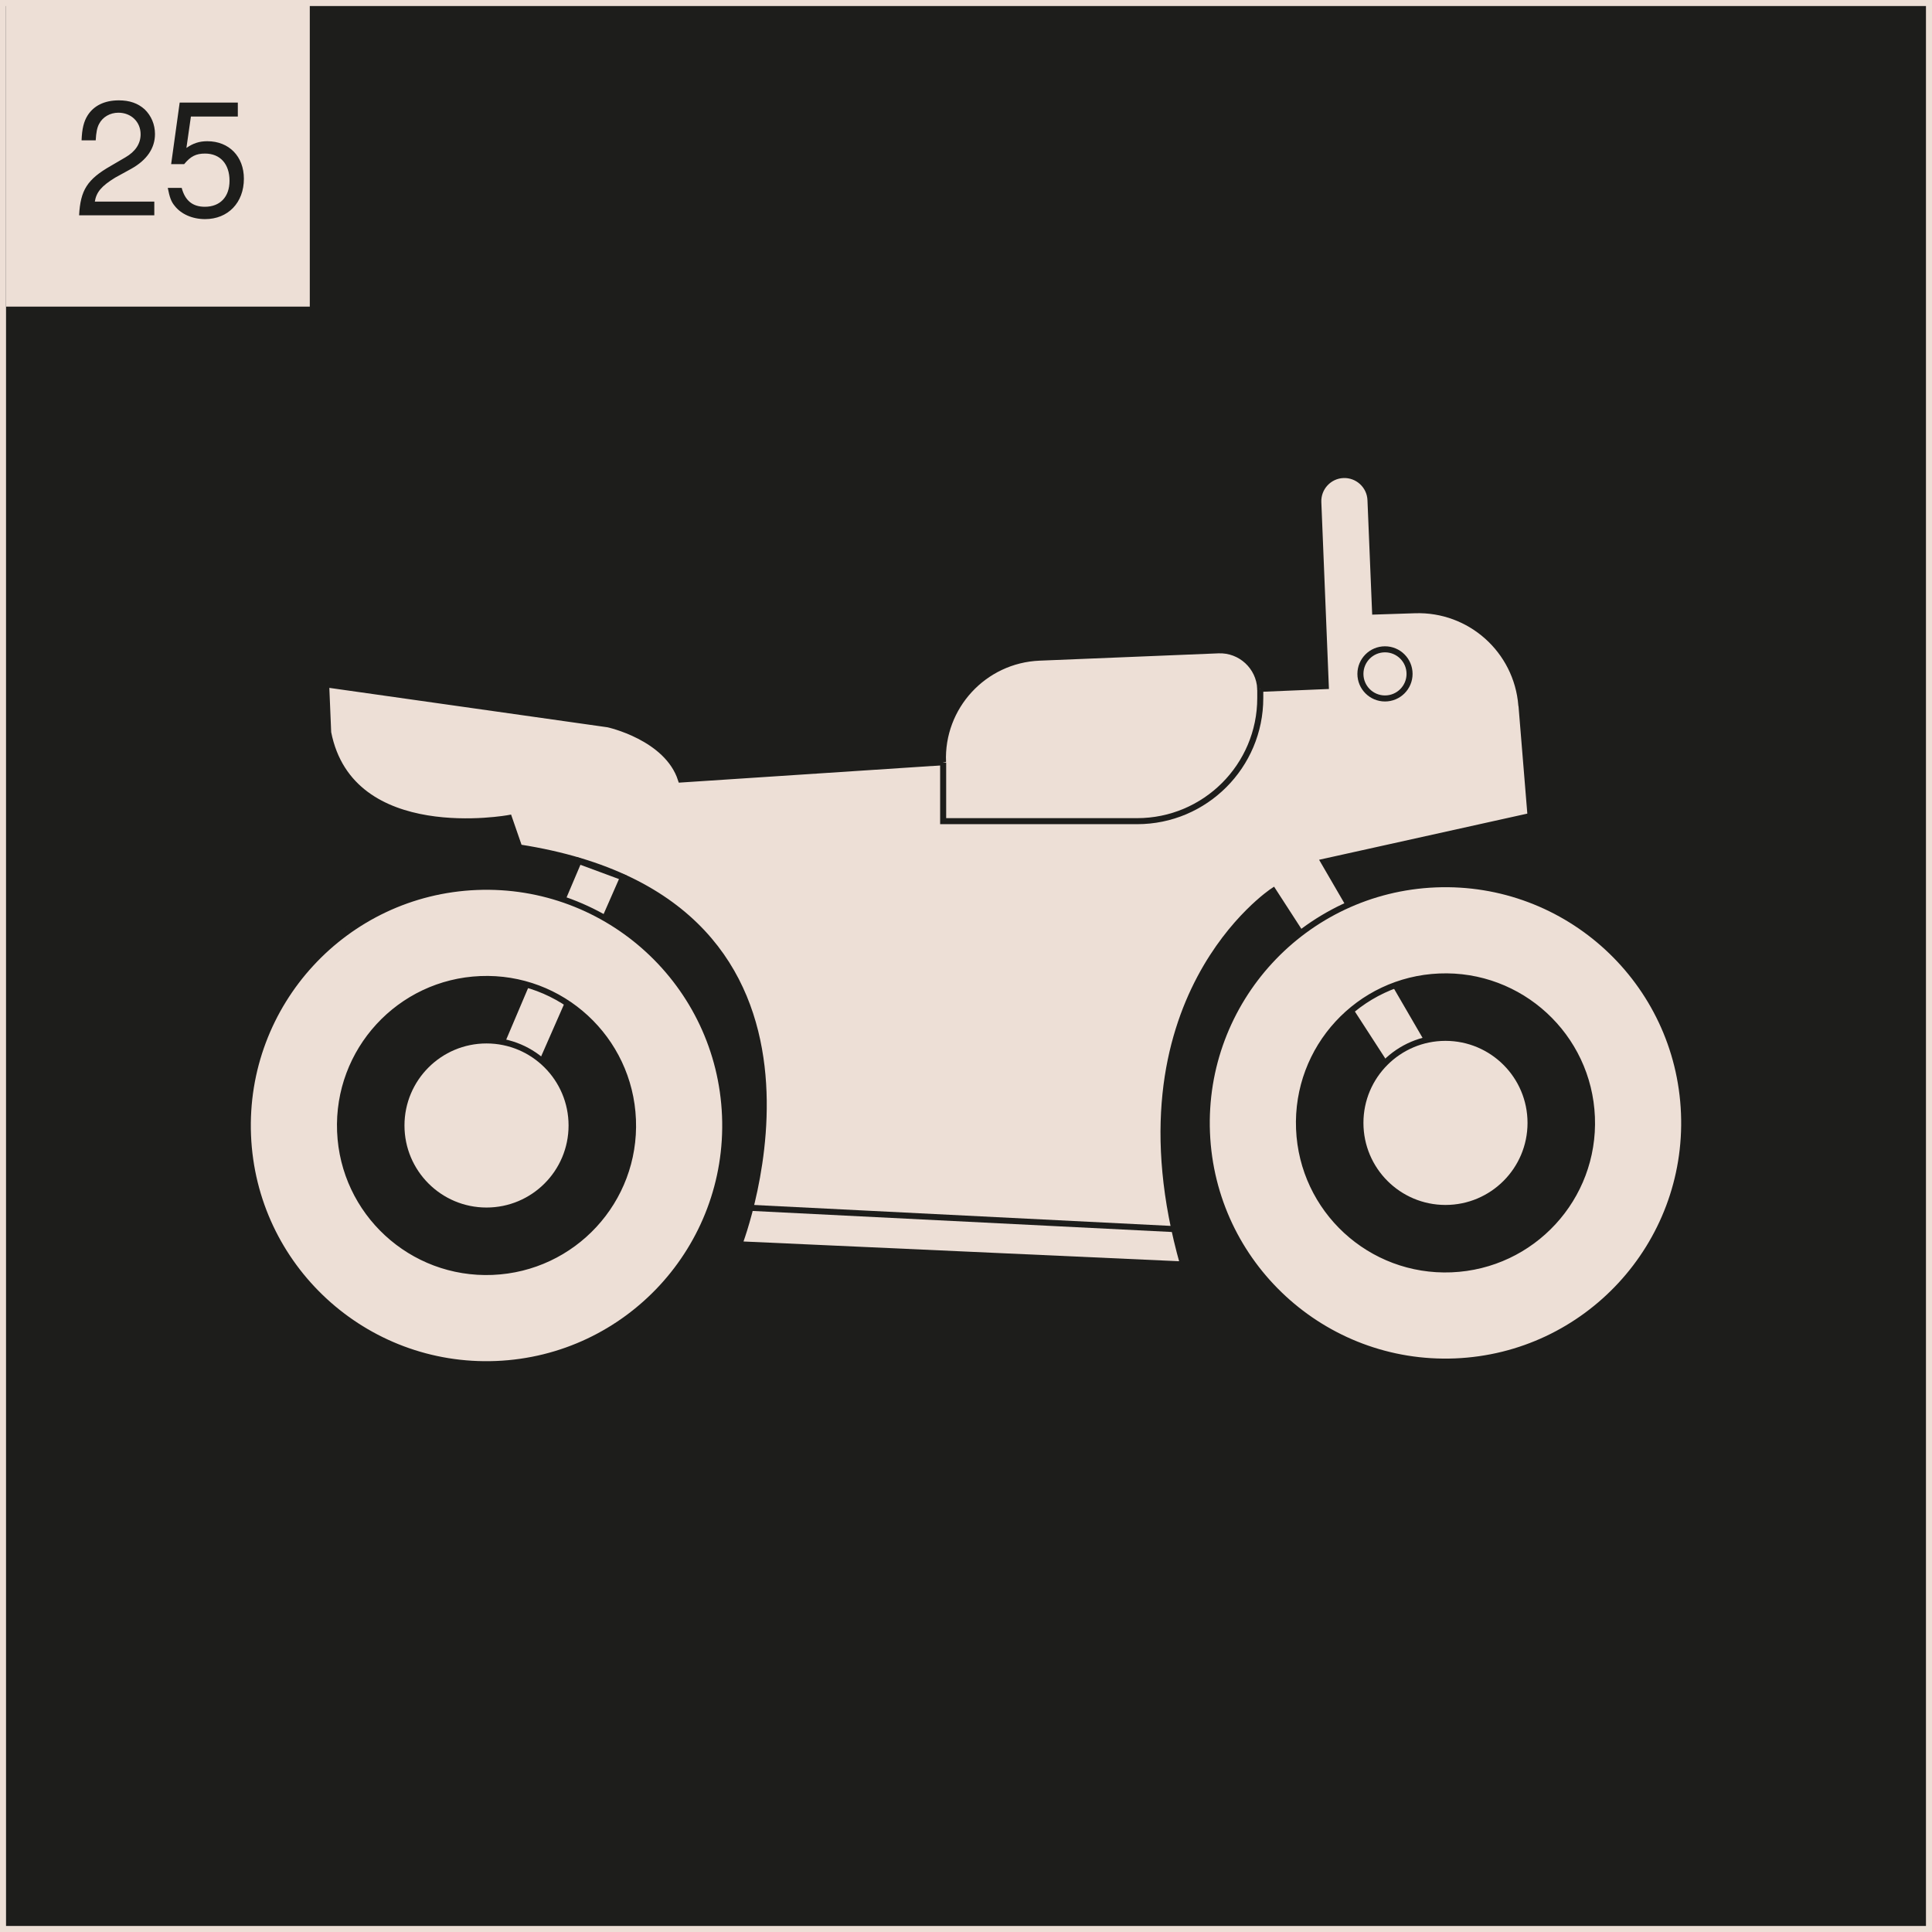
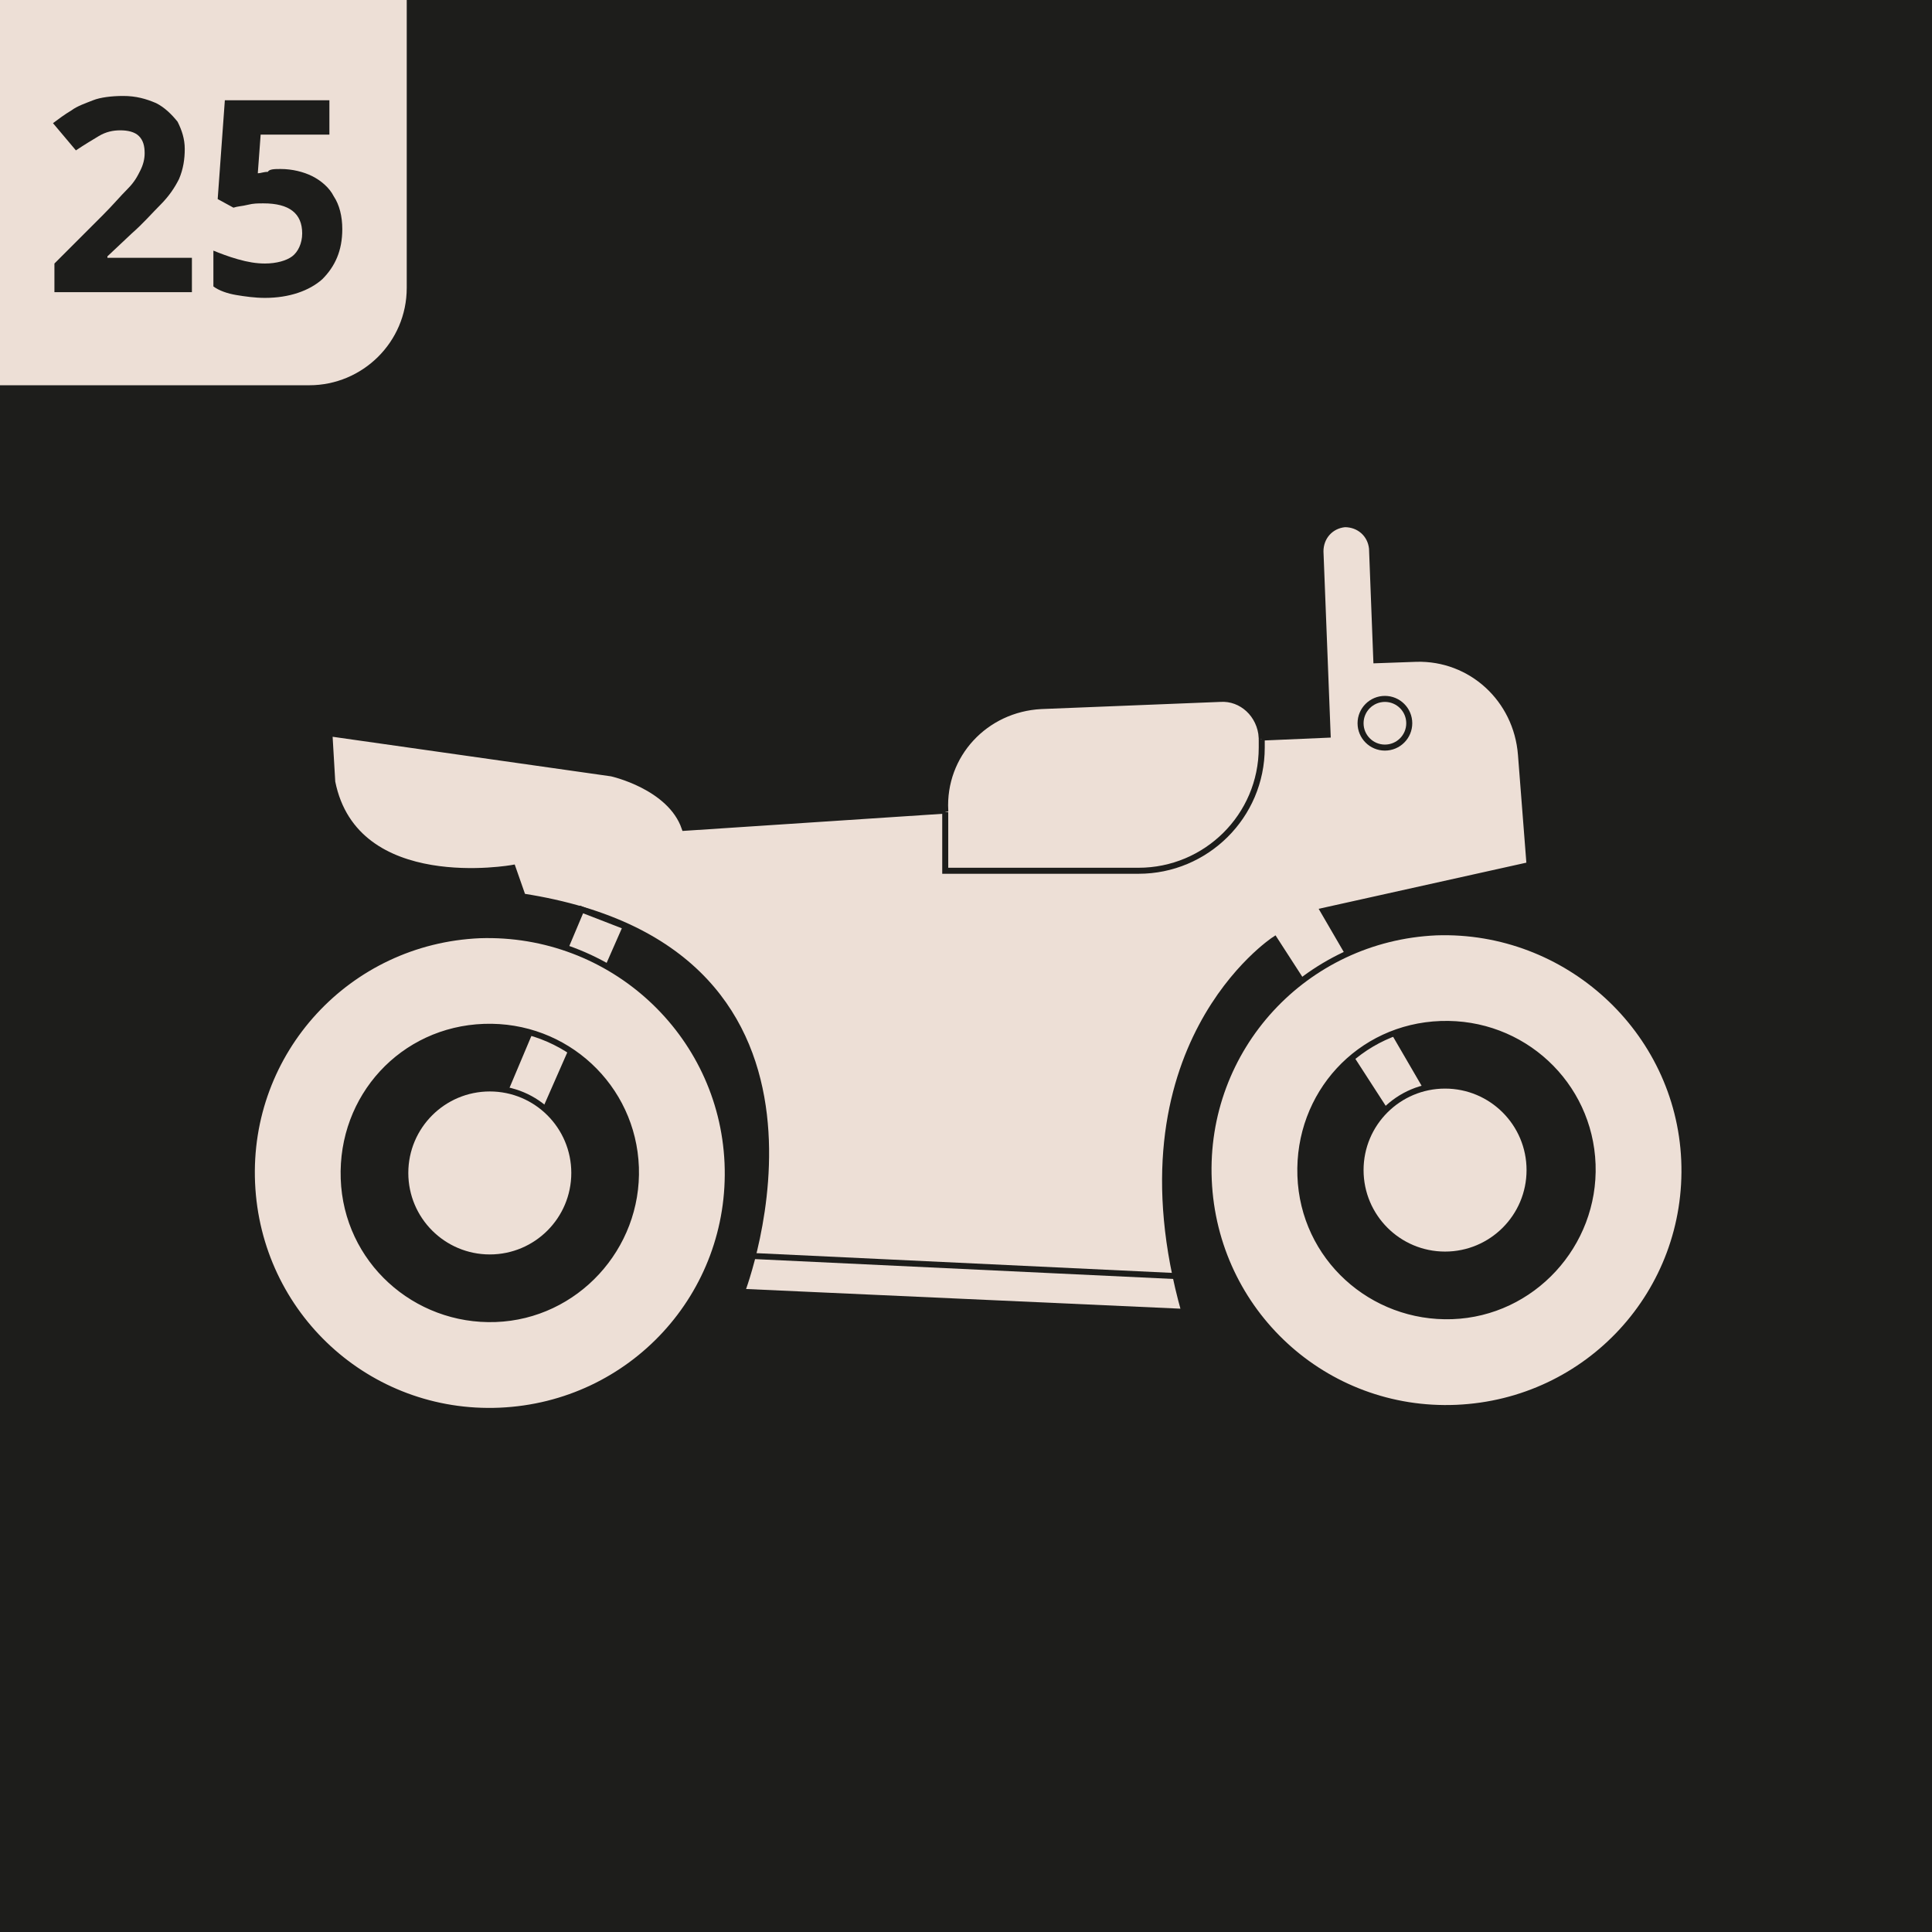
- <svg xmlns="http://www.w3.org/2000/svg" viewBox="0 0 134.46 134.46">
-   <defs>
-     <style>.d,.e{fill:#eddfd6;}.e{stroke:#1d1d1b;stroke-width:.42px;}.e,.f{stroke-miterlimit:10;}.f{stroke:#eddfd6;stroke-width:.42px;}.f,.g{fill:#1d1d1b;}.g{font-family:Helvetica, Helvetica;font-size:11.07px;}</style>
-   </defs>
-   <g id="a" />
-   <g id="b">
-     <g id="c">
-       <rect class="f" x=".21" y=".21" width="134.04" height="134.04" />
+ <svg xmlns="http://www.w3.org/2000/svg" version="1.1" id="Capa_1" x="0px" y="0px" viewBox="0 0 134.9 134.9" style="enable-background:new 0 0 134.9 134.9;" xml:space="preserve">
+   <style type="text/css">
+ 	.st0{fill:#1D1D1B;}
+ 	.st1{fill:#EDDFD6;}
+ 	.st2{fill:#EDDFD6;stroke:#1D1D1B;stroke-width:0.42;stroke-linecap:round;stroke-linejoin:round;}
+ 	.st3{fill:#1D1D1B;stroke:#EDDFD6;stroke-width:0.42;stroke-miterlimit:10;}
+ 	.st4{fill:none;stroke:#1D1D1B;stroke-width:0.42;stroke-miterlimit:10;}
+ 	.st5{fill:#00AEEF;}
+ 	.st6{enable-background:new    ;}
+ 	.st7{fill:#EDDFD6;stroke:#1D1D1B;stroke-width:0.644;stroke-miterlimit:10;}
+ 	.st8{fill:#EDDFD6;stroke:#1D1D1B;stroke-width:0.607;stroke-miterlimit:10;}
+ 	.st9{fill:#EDDFD6;stroke:#1D1D1B;stroke-width:0.51;stroke-miterlimit:10;}
+ 	.st10{fill:#EDDFD6;stroke:#1D1D1B;stroke-width:0.42;stroke-miterlimit:10;}
+ 	.st11{fill:#EDDFD6;stroke:#1D1D1B;stroke-width:0.636;stroke-miterlimit:10;}
+ 	.st12{fill:#EDDFD6;stroke:#1D1D1B;stroke-width:0.6;stroke-miterlimit:10;}
+ 	.st13{fill:#EDDFD6;stroke:#1D1D1B;stroke-width:0.504;stroke-miterlimit:10;}
+ 	.st14{fill:#EDDFD6;stroke:#1D1D1B;stroke-width:0.422;stroke-miterlimit:10;}
+ 	.st15{fill:#1D1D1B;stroke:#EDDFD6;stroke-width:0.422;stroke-miterlimit:10;}
+ 	.st16{fill:none;stroke:#1D1D1B;stroke-width:0.422;stroke-miterlimit:10;}
+ 	.st17{fill:none;stroke:#EDDFD6;stroke-width:0.422;stroke-linecap:round;stroke-linejoin:round;}
+ 	.st18{fill:none;stroke:#EDDFD6;stroke-width:17;stroke-miterlimit:10;}
+ 	.st19{fill:#EDDFD6;stroke:#EDDFD6;stroke-width:0.42;stroke-miterlimit:10;}
+ 	.st20{fill:#EDDFD6;stroke:#1D1D1B;stroke-width:0.479;stroke-miterlimit:10;}
+ 	.st21{fill:#1D1D1B;stroke:#EDDFD6;stroke-width:0.479;stroke-miterlimit:10;}
+ 	.st22{fill:none;stroke:#1D1D1B;stroke-width:0.479;stroke-miterlimit:10;}
+ 	.st23{fill:none;stroke:#EDDFD6;stroke-width:0.479;stroke-miterlimit:10;}
+ 	.st24{fill:none;stroke:#EDDFD6;stroke-width:0.926;stroke-miterlimit:10;}
+ 	.st25{fill:#1D1D1B;stroke:#EDDFD6;stroke-width:0.53;stroke-miterlimit:10;}
+ 	.st26{fill:#1D1D1B;stroke:#EDDFD6;stroke-width:0.644;stroke-miterlimit:10;}
+ 	.st27{fill:#EDDFD6;stroke:#1D1D1B;stroke-width:0.644;stroke-miterlimit:10;}
+ 	.st28{fill:#EDDFD6;stroke:#1D1D1B;stroke-width:0.607;stroke-miterlimit:10;}
+ 	.st29{fill:#EDDFD6;stroke:#1D1D1B;stroke-width:0.51;stroke-miterlimit:10;}
+ 	.st30{fill:none;stroke:#EDDFD6;stroke-width:10.399;stroke-miterlimit:10;}
+ 	.st31{fill:#1D1D1B;stroke:#1D1D1B;stroke-width:0.42;stroke-linecap:round;stroke-linejoin:round;}
+ 	.st32{fill:none;stroke:#1D1D1B;stroke-width:0.42;stroke-linecap:round;stroke-miterlimit:10;}
+ 	.st33{fill:#231F20;}
+ 	.st34{fill:none;stroke:#231F20;stroke-width:0.319;}
+ 	.st35{font-family:'NotoSans-Bold';}
+ 	.st36{font-size:19px;}
+ 	.st37{fill:#EBDDD4;}
+ 	.st38{fill:#222222;}
+ 	.st39{fill:#DBCAC2;}
+ </style>
+   <g id="_x32_5">
+     <rect x="-0.3" y="-0.1" class="st0" width="135.8" height="135.4" />
+     <g>
+       <path class="st10" d="M106.2,52.7l0.6,7.7l-14.4,3.2l9.6,16.5L99.6,82L89,65.6c0,0-11.5,7.5-6.3,26l-30.9-1.4    c0,0,9.2-23.8-15.3-27.6l-0.7-2c0,0-11,2-12.6-6L23,51.2L42.7,54c0,0,4.1,0.9,5.1,3.8L66,56.6l0,0c-0.2-3.9,2.8-7.1,6.7-7.3    l12.5-0.5c1.5-0.1,2.8,1.1,2.9,2.7l0,0l4.6-0.2l-0.5-12.8c0-1,0.7-1.8,1.7-1.9l0,0c1,0,1.8,0.7,1.9,1.7l0.3,7.8l2.8-0.1    C102.7,45.9,105.9,48.8,106.2,52.7L106.2,52.7z" />
+       <circle class="st10" cx="100.9" cy="81.7" r="5.9" />
+       <path class="st10" d="M100.3,65.1c-9.2,0.4-16.3,8.1-15.9,17.3c0.4,9.2,8.1,16.3,17.3,15.9s16.3-8.1,15.9-17.3    C117.2,71.9,109.4,64.8,100.3,65.1z M101.4,91.9c-5.6,0.2-10.4-4.1-10.6-9.8s4.1-10.4,9.8-10.6s10.4,4.2,10.6,9.8    S107,91.7,101.4,91.9z" />
+       <polygon class="st10" points="40.6,63.5 32.8,82 35.7,82.9 43.7,64.7   " />
+       <circle class="st10" cx="34.2" cy="81.9" r="5.9" />
+       <path class="st10" d="M33.5,65.3c-9.2,0.4-16.3,8.1-15.9,17.3s8.1,16.3,17.3,15.9c9.2-0.4,16.3-8.1,15.9-17.3    C50.4,72.1,42.7,65,33.5,65.3z M34.6,92.1C29,92.3,24.2,88,24,82.3s4.1-10.4,9.8-10.6s10.4,4.2,10.6,9.8S40.2,91.9,34.6,92.1z" />
+       <line class="st4" x1="52.6" y1="87.7" x2="82.1" y2="89.1" />
+       <path class="st10" d="M66,56.7v4.1h13.5c4.7,0,8.6-3.8,8.6-8.6v-0.6" />
+       <circle class="st10" cx="96.7" cy="50.5" r="1.7" />
+     </g>
+     <g>
+       <path class="st1" d="M-0.1-0.1h28.5v20.2c0,3.8-3.1,6.8-6.8,6.8H-0.1V-0.1z" />
+       <text transform="matrix(1 0 0 1 2.3884 -2.2375)" class="st0 st35 st36">25</text>
      <g>
-         <path class="e" d="M105.89,49.1l.63,7.69-14.39,3.19,9.61,16.54-2.49,1.92-10.64-16.44s-11.5,7.54-6.27,26l-30.89-1.4s9.24-23.8-15.31-27.62l-.71-2.05s-11.02,2.04-12.59-5.95l-.14-3.35,19.62,2.78s4.12,.89,5.07,3.84l18.24-1.2h0c-.16-3.86,2.85-7.12,6.71-7.28l12.46-.51c1.54-.06,2.84,1.14,2.91,2.68h0l4.56-.19-.52-12.8c-.04-1,.74-1.85,1.74-1.89h0c1-.04,1.85,.74,1.89,1.74l.32,7.76,2.77-.09c3.84-.13,7.1,2.78,7.41,6.61Z" />
-         <circle class="e" cx="100.6" cy="78.15" r="5.92" />
-         <path class="e" d="M99.92,61.55c-9.16,.37-16.29,8.11-15.92,17.28,.37,9.16,8.11,16.29,17.27,15.92s16.3-8.11,15.93-17.27c-.37-9.17-8.11-16.3-17.28-15.93Zm1.09,26.79c-5.63,.23-10.37-4.14-10.6-9.77s4.14-10.38,9.77-10.61,10.38,4.15,10.61,9.78-4.15,10.37-9.78,10.6Z" />
-         <polygon class="e" points="40.28 59.92 32.44 78.39 35.35 79.31 43.36 61.06 40.28 59.92" />
-         <circle class="e" cx="33.86" cy="78.33" r="5.92" />
-         <path class="e" d="M33.18,61.73c-9.16,.37-16.29,8.11-15.92,17.28s8.11,16.29,17.27,15.92c9.17-.37,16.3-8.11,15.93-17.27-.37-9.17-8.11-16.3-17.28-15.93Zm1.09,26.79c-5.63,.23-10.37-4.14-10.6-9.77s4.14-10.38,9.77-10.61,10.38,4.15,10.61,9.78-4.15,10.37-9.78,10.6Z" />
-         <line class="e" x1="52.22" y1="84.06" x2="81.72" y2="85.54" />
-         <path class="e" d="M65.64,53.07v4.08h13.5c4.73,0,8.57-3.84,8.57-8.57v-.62" />
-         <circle class="e" cx="96.39" cy="46.9" r="1.71" />
+         <path class="st0" d="M13.3,20.4H3.8v-2L7.2,15c0.7-0.7,1.2-1.3,1.7-1.8s0.7-0.9,0.9-1.3c0.2-0.4,0.3-0.8,0.3-1.2     c0-0.5-0.1-0.9-0.4-1.2S8.9,9.1,8.4,9.1c-0.5,0-1,0.1-1.5,0.4s-1,0.6-1.6,1L3.7,8.6C4.1,8.3,4.5,8,5,7.7c0.4-0.3,1-0.5,1.5-0.7     s1.3-0.3,2.1-0.3c0.9,0,1.6,0.2,2.3,0.5c0.6,0.3,1.1,0.8,1.5,1.3c0.3,0.6,0.5,1.2,0.5,1.9c0,0.7-0.1,1.4-0.4,2.1     c-0.3,0.6-0.7,1.2-1.3,1.8s-1.2,1.3-2,2l-1.7,1.6V18h5.9V20.4z" />
+         <path class="st0" d="M19.6,11.8c0.8,0,1.6,0.2,2.2,0.5c0.6,0.3,1.2,0.8,1.5,1.4c0.4,0.6,0.6,1.4,0.6,2.3c0,1.5-0.5,2.6-1.4,3.5     c-0.9,0.8-2.3,1.3-4,1.3c-0.7,0-1.4-0.1-2-0.2s-1.2-0.3-1.6-0.6v-2.5c0.5,0.2,1,0.4,1.7,0.6c0.7,0.2,1.3,0.3,1.9,0.3     c0.8,0,1.5-0.2,1.9-0.5c0.4-0.3,0.7-0.9,0.7-1.6c0-1.4-0.9-2.1-2.7-2.1c-0.4,0-0.7,0-1.1,0.1c-0.4,0.1-0.7,0.1-1,0.2l-1.1-0.6     l0.5-6.9H23v2.4h-4.8l-0.2,2.7c0.2,0,0.4-0.1,0.7-0.1C18.8,11.8,19.2,11.8,19.6,11.8z" />
      </g>
-       <rect class="d" x=".43" y=".21" width="21.13" height="21.13" />
-       <text class="g" transform="translate(5.13 15)">
-         <tspan x="0" y="0">25</tspan>
-       </text>
    </g>
  </g>
</svg>
